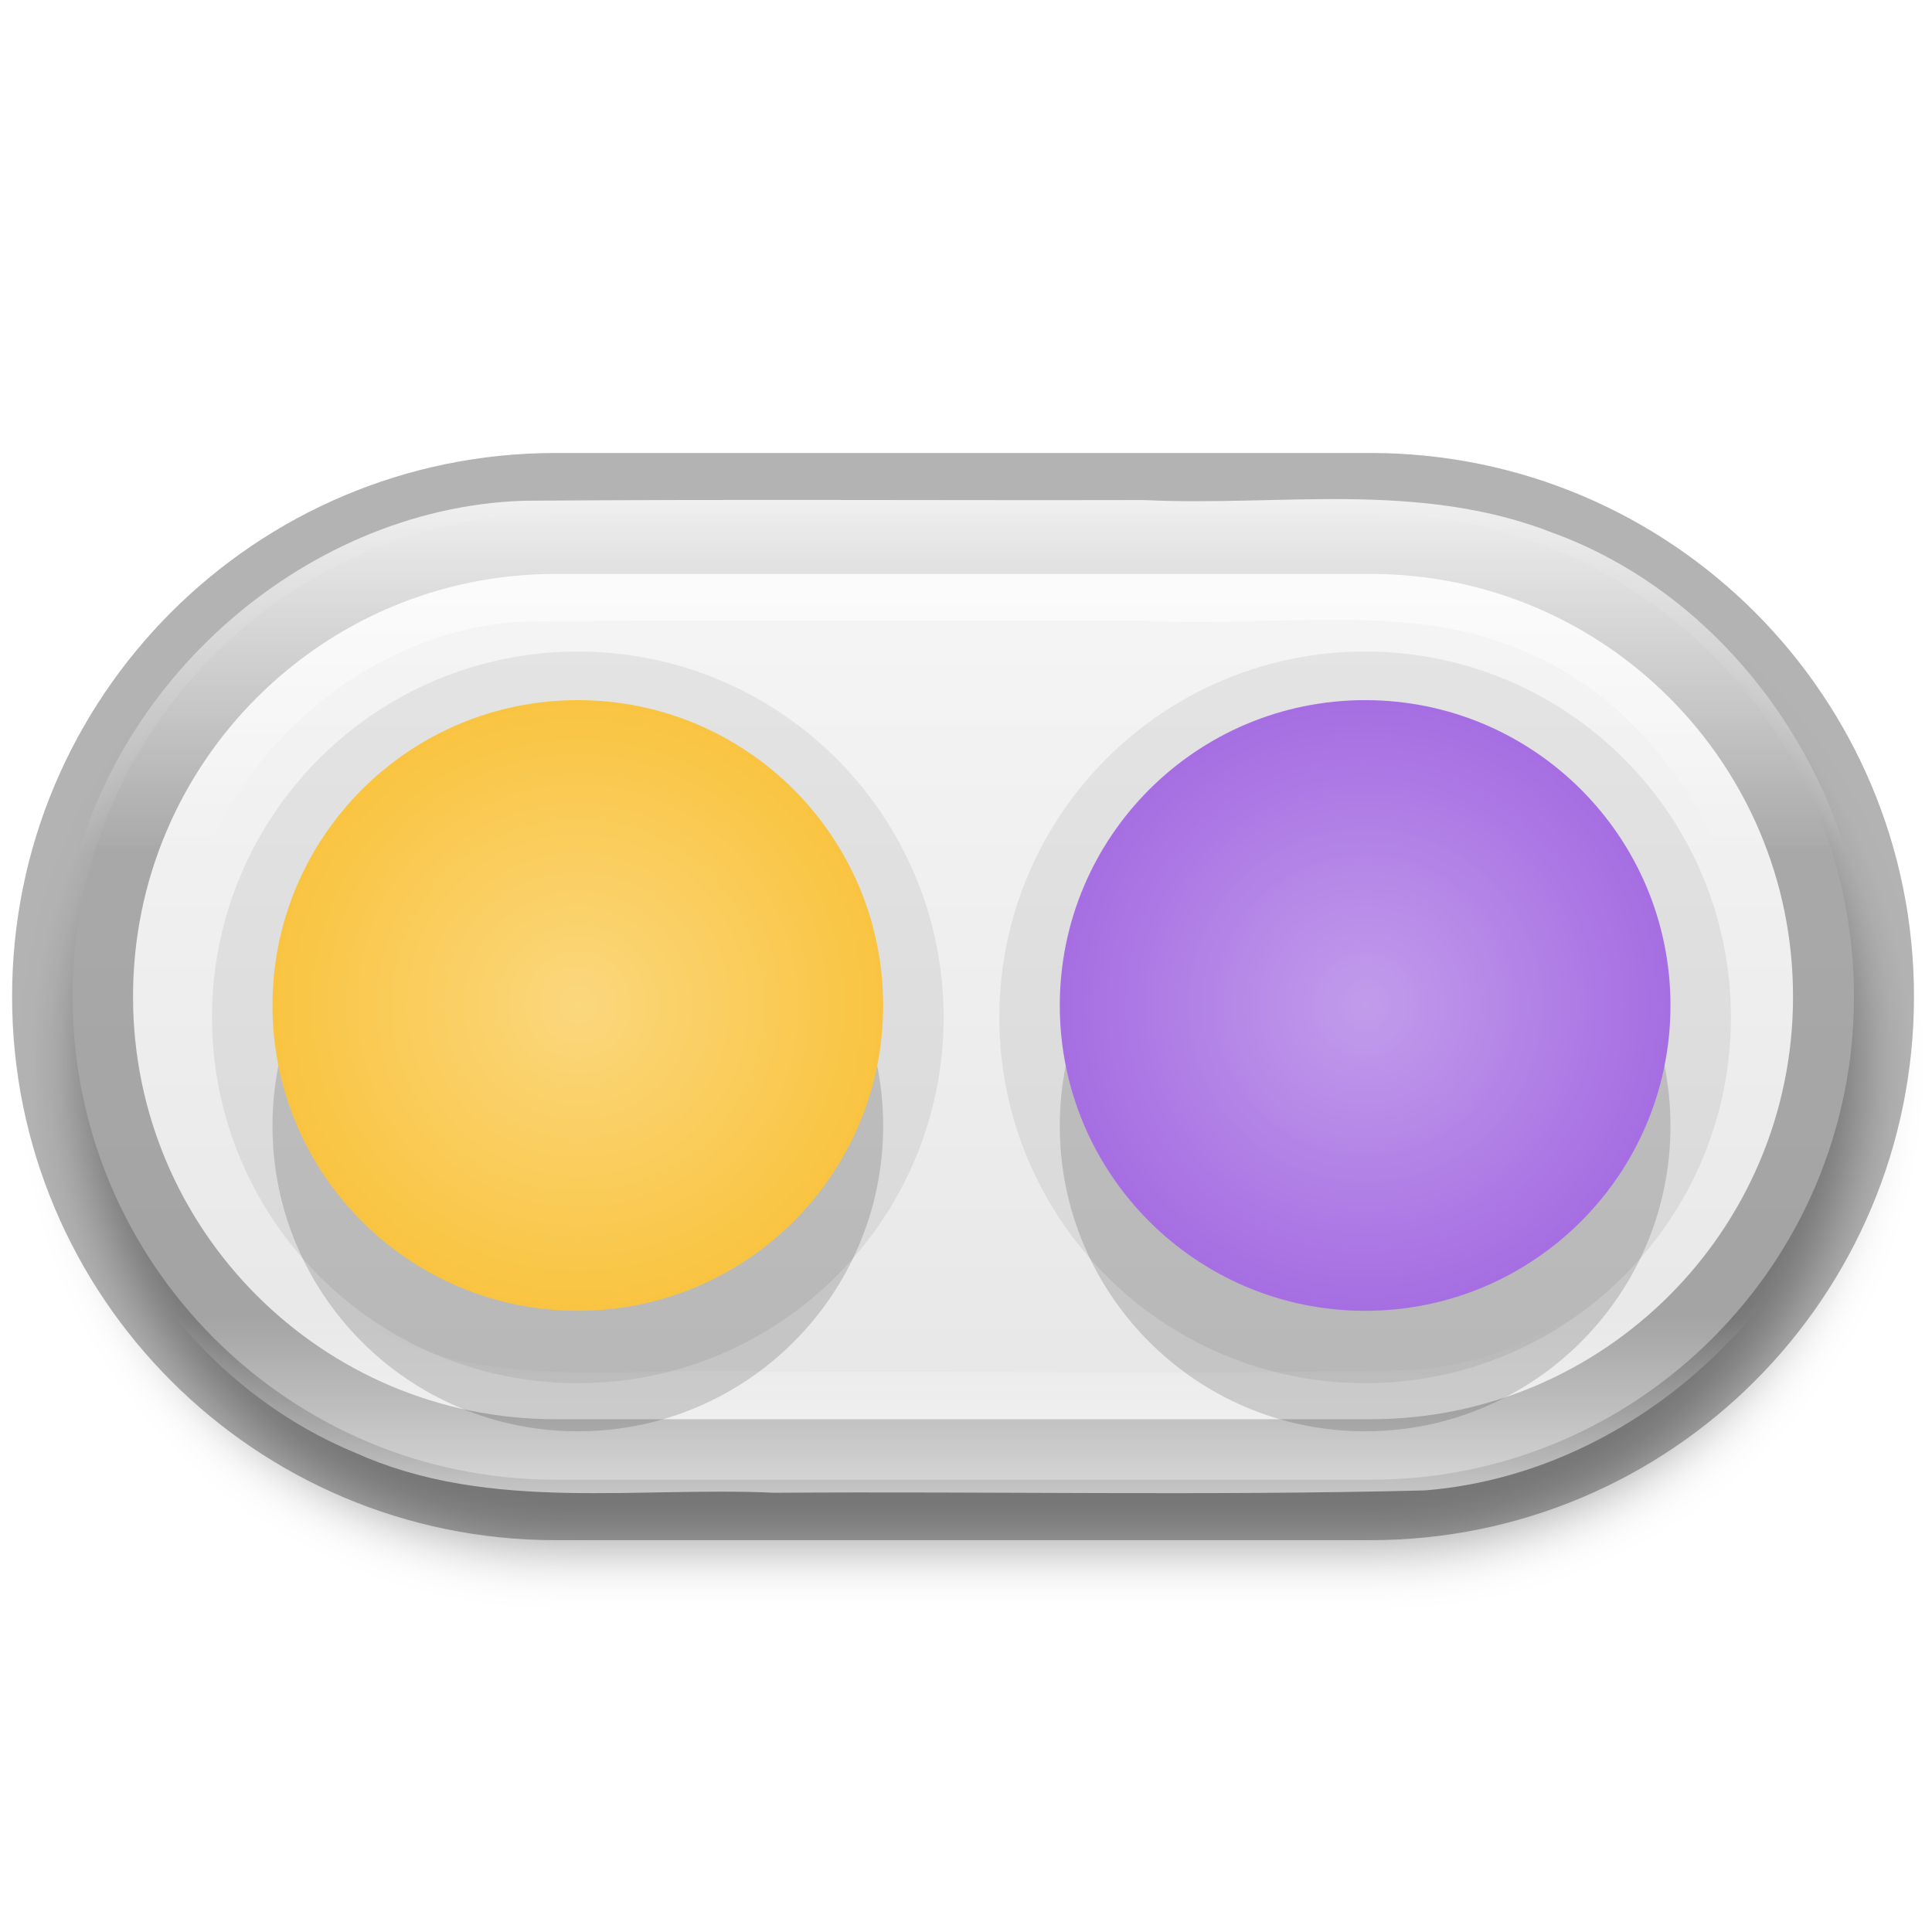
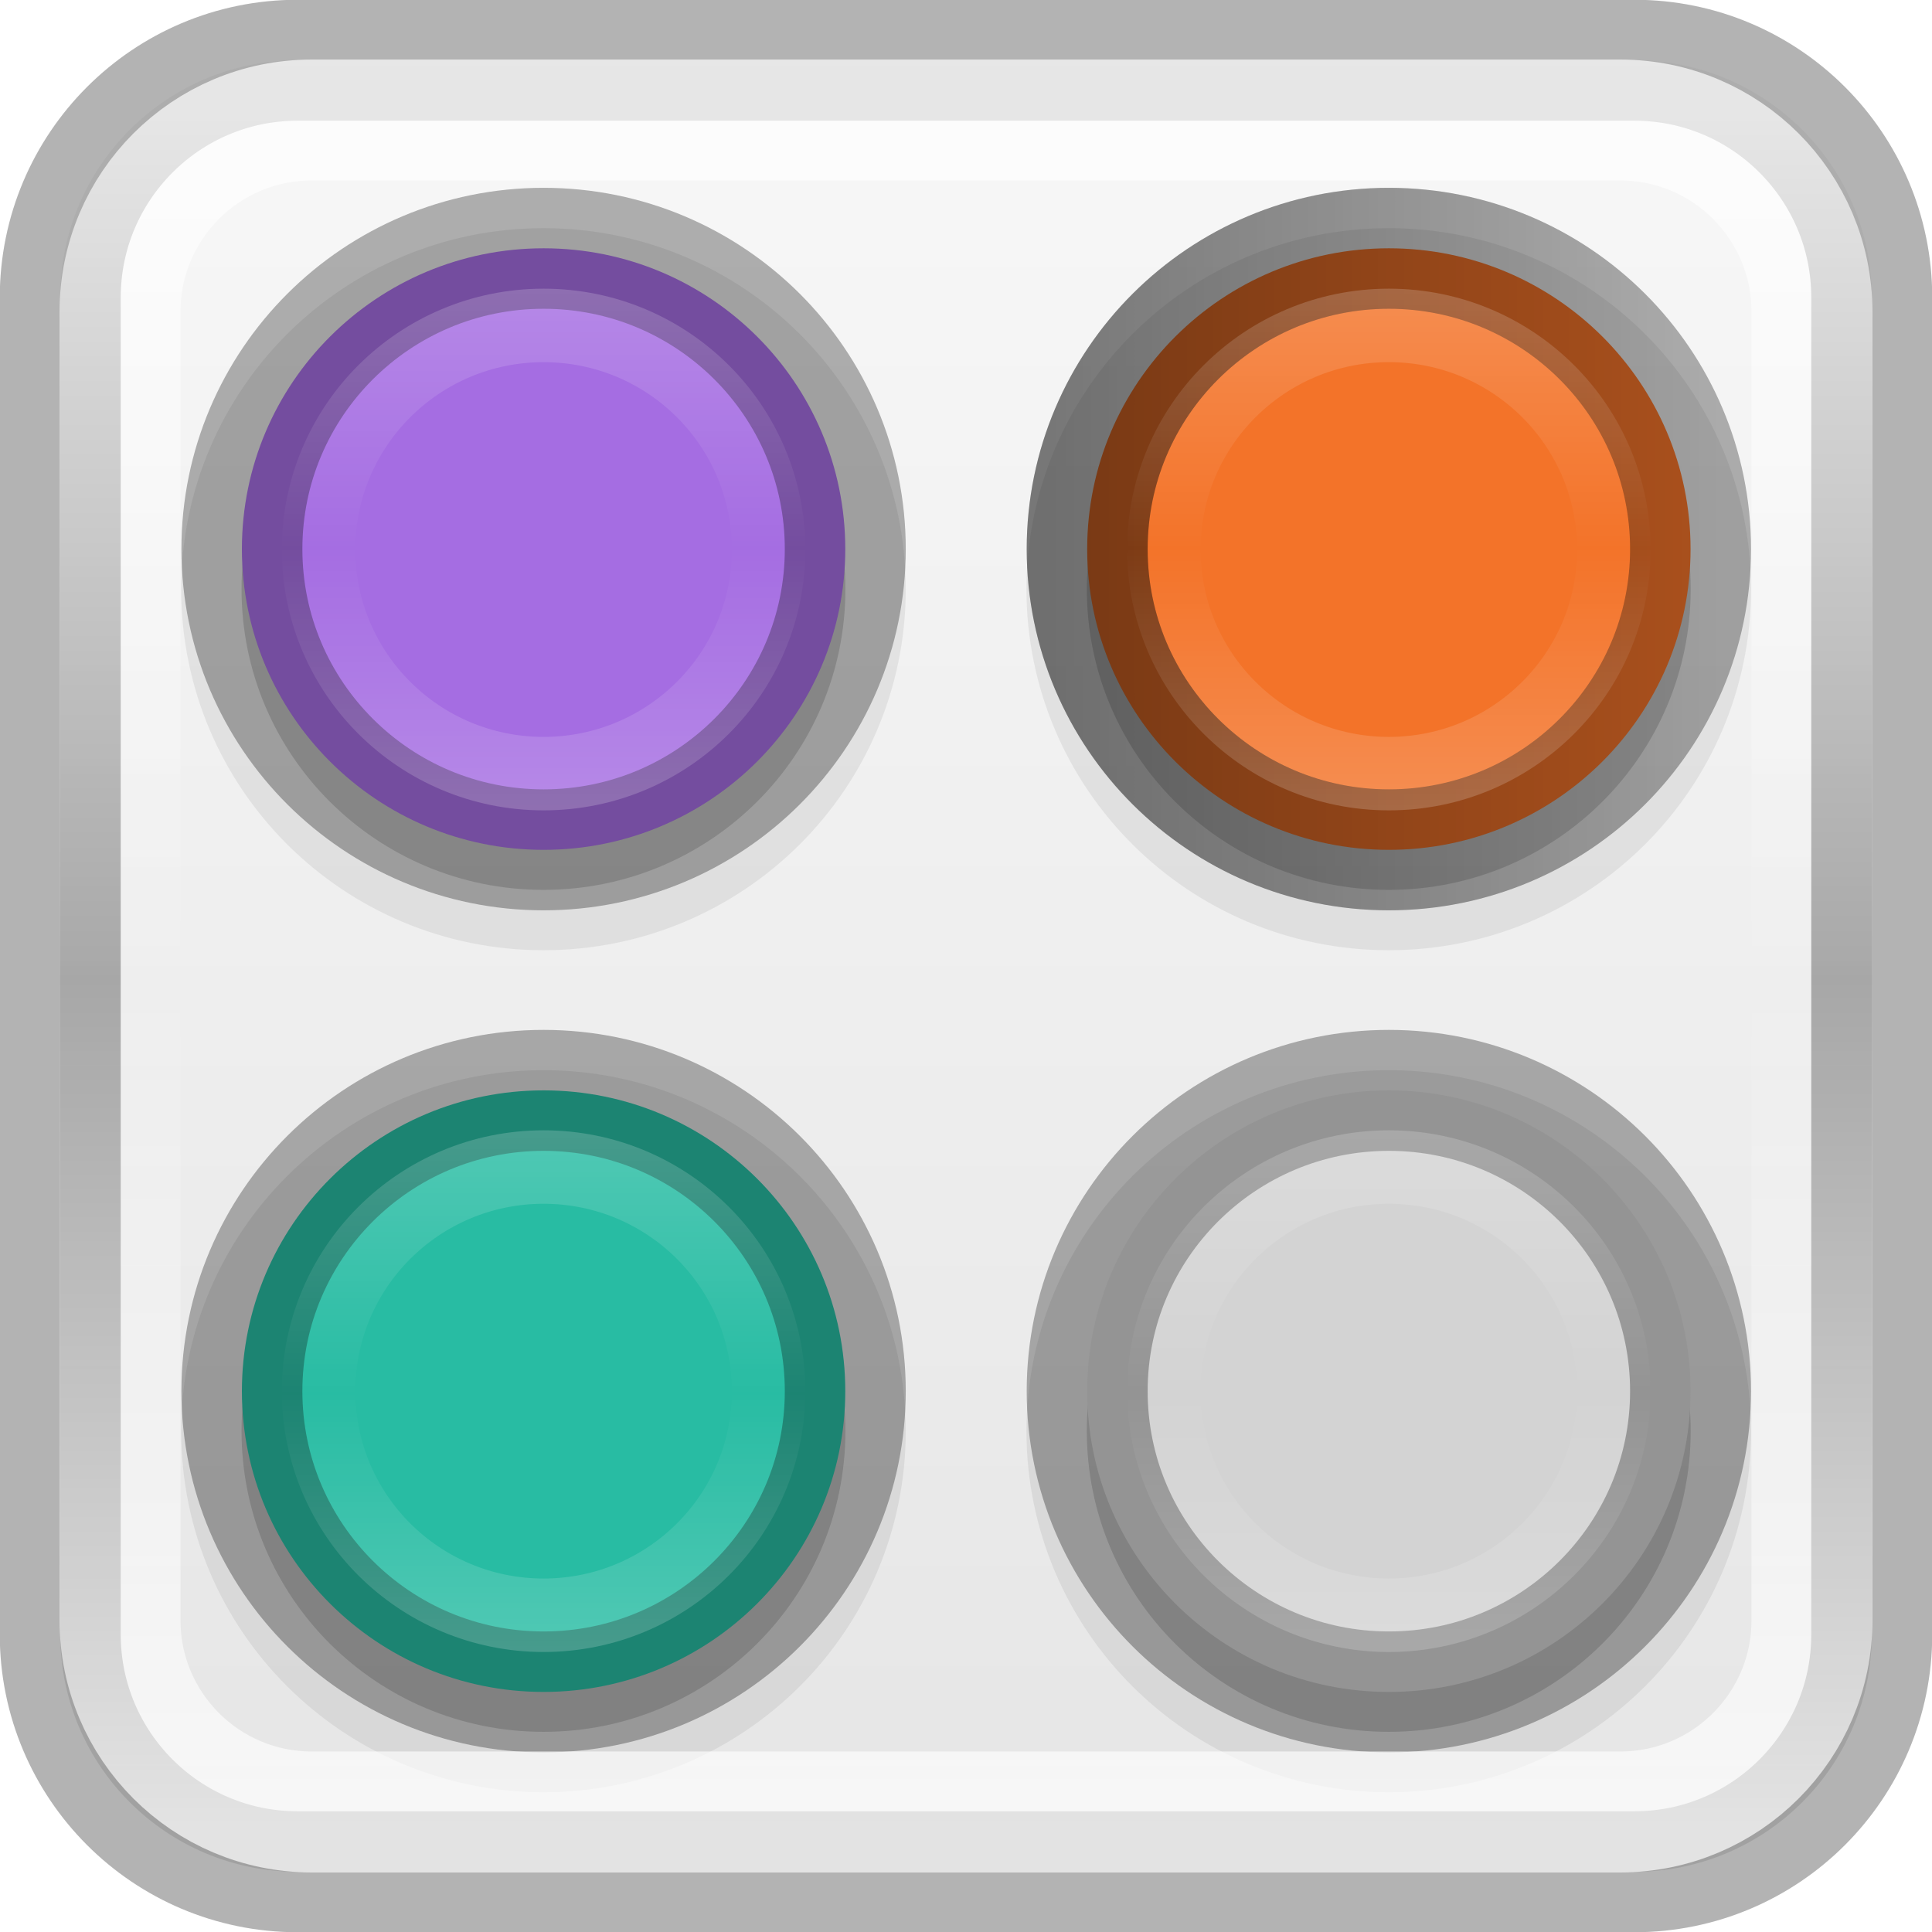
<svg xmlns="http://www.w3.org/2000/svg" xmlns:xlink="http://www.w3.org/1999/xlink" width="16" height="16" version="1.1" viewBox="0 0 4.233 4.233">
  <defs>
-     <linearGradient id="linearGradient24022">
-       <stop stop-color="#fff" stop-opacity=".32" offset="0" />
-       <stop stop-color="#fff" stop-opacity=".004" offset="1" />
+     <linearGradient id="linearGradient12467-7-5-7">
+       <stop stop-color="#fff" offset="0" />
+       <stop stop-color="#fff" stop-opacity=".003" offset=".508" />
+       <stop stop-color="#fff" offset="1" />
    </linearGradient>
-     <linearGradient id="linearGradient2416" x1="16.669" x2="16.669" y1="8.467" y2="25.4" gradientTransform="matrix(.125 0 0 .125 -.0066148 .066123)" gradientUnits="userSpaceOnUse">
-       <stop stop-color="#f6f6f6" offset="0" />
-       <stop stop-color="#e6e6e6" offset="1" />
+     <linearGradient id="linearGradient6078" x1="16.933" x2="16.933" y2="33.867" gradientTransform="matrix(.12295 0 0 .12295 .034701 .034788)" gradientUnits="userSpaceOnUse">
+       <stop stop-color="#f8f8f8" offset="0" />
+       <stop stop-color="#e5e5e5" offset="1" />
    </linearGradient>
-     <linearGradient id="linearGradient10337" x1="16.653" x2="16.653" y1="8.495" y2="25.458" gradientTransform="matrix(.5084 0 0 .5152 -.27426 -.2572)" gradientUnits="userSpaceOnUse">
-       <stop stop-color="#fff" stop-opacity=".801" offset="0" />
-       <stop stop-color="#fff" stop-opacity="0" offset=".353" />
-       <stop stop-color="#fff" stop-opacity=".002" offset=".819" />
-       <stop stop-color="#fff" stop-opacity=".599" offset="1" />
+     <linearGradient id="linearGradient12469" x1="17.727" x2="17.727" y1=".794" y2="33.073" gradientTransform="matrix(.11675 0 0 .11675 .13962 .13966)" gradientUnits="userSpaceOnUse" xlink:href="#linearGradient12467-7-5-7" />
+     <linearGradient id="linearGradient23190" x1="2.381" x2="2.381" y1="1.058" y2="3.704" gradientTransform="matrix(.45541 0 0 .45541 .10617 .10746)" gradientUnits="userSpaceOnUse" xlink:href="#linearGradient12467-7-5-7" />
+     <linearGradient id="linearGradient23638" x1="4.63" x2="7.541" y1="2.406" y2="2.406" gradientTransform="matrix(.5 0 0 .5 0 4.2865e-5)" gradientUnits="userSpaceOnUse">
+       <stop offset="0" />
+       <stop stop-opacity="0" offset="1" />
    </linearGradient>
-     <filter id="filter15421" x="-.038" y="-.071" width="1.077" height="1.142" color-interpolation-filters="sRGB">
-       <feGaussianBlur result="blur" stdDeviation="0.5 0.5" />
-     </filter>
-     <radialGradient id="radialGradient24024" cx="9.26" cy="16.933" r="6.615" gradientTransform="matrix(.10119 0 0 .10113 .32871 .49019)" gradientUnits="userSpaceOnUse" xlink:href="#linearGradient24022" />
-     <radialGradient id="radialGradient28024" cx="9.26" cy="16.933" r="6.615" gradientTransform="matrix(.10119 0 0 .10113 2.0541 .49019)" gradientUnits="userSpaceOnUse" xlink:href="#linearGradient24022" />
+     <linearGradient id="linearGradient23828" x1="6.085" x2="6.085" y1="1.058" y2="3.704" gradientTransform="matrix(.45541 0 0 .45541 .27132 .10746)" gradientUnits="userSpaceOnUse" xlink:href="#linearGradient12467-7-5-7" />
+     <linearGradient id="linearGradient24202" x1="2.381" x2="2.381" y1="4.763" y2="7.408" gradientTransform="matrix(.45541 0 0 .45541 .10617 .27195)" gradientUnits="userSpaceOnUse" xlink:href="#linearGradient12467-7-5-7" />
+     <linearGradient id="linearGradient24894" x1="6.085" x2="6.085" y1="4.763" y2="7.408" gradientTransform="matrix(.45541 0 0 .45541 .27132 .27195)" gradientUnits="userSpaceOnUse" xlink:href="#linearGradient12467-7-5-7" />
  </defs>
-   <g>
-     <rect transform="matrix(.12493 0 0 .12486 .013052 .08386)" x="1.307" y="9.538" width="31.221" height="16.933" rx="8.467" ry="8.467" fill-rule="evenodd" filter="url(#filter15421)" opacity=".35" />
-     <rect x=".159" y="1.125" width="3.903" height="2.117" rx="1.058" ry="1.058" fill="url(#linearGradient2416)" fill-rule="evenodd" />
-     <rect x=".159" y="1.125" width="3.902" height="2.117" rx="1.058" ry="1.058" fill="none" stroke="#000" stroke-opacity=".3" stroke-width=".265" />
-     <path transform="matrix(.25 0 0 .25 .026458 .066118)" d="m11.701 4.639c-0.578-0.006-1.182 0.037-1.789 0.008-1.807 0.004-3.611-0.008-5.414 0.006-1.696 0.057-3.259 1.464-3.508 3.172a0.27 0.27 0 0 1-0.002 0.01c-0.306 1.669 0.664 3.495 2.211 4.139a0.27 0.27 0 0 1 0.01 0.004c1.029 0.472 2.243 0.257 3.481 0.311 1.893-0.013 3.783 0.027 5.662-0.02 1.683-0.14 3.171-1.603 3.35-3.311a0.27 0.27 0 0 1 0-0.012c0.239-1.674-0.793-3.45-2.356-4.035a0.27 0.27 0 0 1-0.008-0.002c-0.513-0.208-1.059-0.263-1.637-0.27z" fill="none" stroke="url(#linearGradient10337)" stroke-linecap="round" stroke-linejoin="round" stroke-opacity=".997" stroke-width="1.058" style="paint-order:normal" />
-     <g fill-rule="evenodd" stroke-width=".265">
-       <ellipse cx="1.266" cy="2.467" rx=".669" ry=".669" opacity=".15" />
-       <ellipse cx="1.266" cy="2.229" rx=".669" ry=".669" opacity=".07" stroke="#000" />
-       <ellipse cx="1.266" cy="2.203" rx=".669" ry=".669" fill="#f9c440" />
-       <ellipse cx="1.266" cy="2.203" rx=".669" ry=".669" fill="url(#radialGradient24024)" />
-       <ellipse cx="2.991" cy="2.467" rx=".669" ry=".669" opacity=".15" />
-       <ellipse cx="2.991" cy="2.229" rx=".669" ry=".669" opacity=".07" stroke="#000" />
-       <ellipse cx="2.991" cy="2.203" rx=".669" ry=".669" fill="#a56de2" />
-       <ellipse cx="2.991" cy="2.203" rx=".669" ry=".669" fill="url(#radialGradient28024)" />
+   <g fill-rule="evenodd">
+     <rect x=".132" y=".132" width="3.969" height="3.969" ry=".52" fill="url(#linearGradient6078)" stroke="#000" stroke-linecap="round" stroke-linejoin="round" stroke-opacity=".3" stroke-width=".265" />
+     <g transform="matrix(.25 0 0 .25 0 .088194)" opacity=".07" stroke="#000" stroke-linecap="round" stroke-linejoin="round" stroke-opacity=".999" stroke-width="1.058">
+       <ellipse cx="4.763" cy="4.811" rx="2.646" ry="2.635" />
+       <ellipse cx="12.171" cy="4.811" rx="2.646" ry="2.635" />
+       <ellipse cx="4.763" cy="12.19" rx="2.646" ry="2.635" />
+       <ellipse cx="12.171" cy="12.19" rx="2.646" ry="2.635" />
+     </g>
+     <g transform="matrix(.25 0 0 .25 0 .088194)" opacity=".15">
+       <ellipse cx="4.763" cy="4.811" rx="2.646" ry="2.635" />
+       <ellipse cx="12.171" cy="4.811" rx="2.646" ry="2.635" />
+       <ellipse cx="4.763" cy="12.19" rx="2.646" ry="2.635" />
+       <ellipse cx="12.171" cy="12.19" rx="2.646" ry="2.635" />
+     </g>
+     <g stroke="#000" stroke-linecap="round" stroke-linejoin="round" stroke-opacity=".3" stroke-width=".265">
+       <ellipse cx="1.191" cy="1.203" rx=".661" ry=".659" fill="#a56de2" />
+       <ellipse cx="3.043" cy="1.203" rx=".661" ry=".659" fill="#f37329" />
+       <ellipse cx="1.191" cy="3.048" rx=".661" ry=".659" fill="#28bca3" />
+       <ellipse cx="3.043" cy="3.048" rx=".661" ry=".659" fill="#d3d3d3" />
+     </g>
+   </g>
+   <g fill="none" stroke-linecap="round" stroke-linejoin="round">
+     <rect x=".263" y=".263" width="3.707" height="3.707" rx=".42" ry=".42" stroke="url(#linearGradient12469)" stroke-opacity=".7" stroke-width=".265" />
+     <ellipse cx="1.191" cy="1.204" rx=".493" ry=".491" opacity=".2" stroke="url(#linearGradient23190)" stroke-opacity="1" stroke-width=".161" />
+     <ellipse cx="3.043" cy="1.203" rx=".661" ry=".659" stroke="url(#linearGradient23638)" stroke-opacity=".3" stroke-width=".265" />
+     <g stroke-width=".161">
+       <ellipse cx="3.043" cy="1.204" rx=".493" ry=".491" opacity=".2" stroke="url(#linearGradient23828)" />
+       <ellipse cx="1.191" cy="3.048" rx=".493" ry=".491" opacity=".2" stroke="url(#linearGradient24202)" stroke-opacity=".997" />
+       <ellipse cx="3.043" cy="3.048" rx=".493" ry=".491" opacity=".2" stroke="url(#linearGradient24894)" stroke-opacity=".999" />
    </g>
  </g>
</svg>
